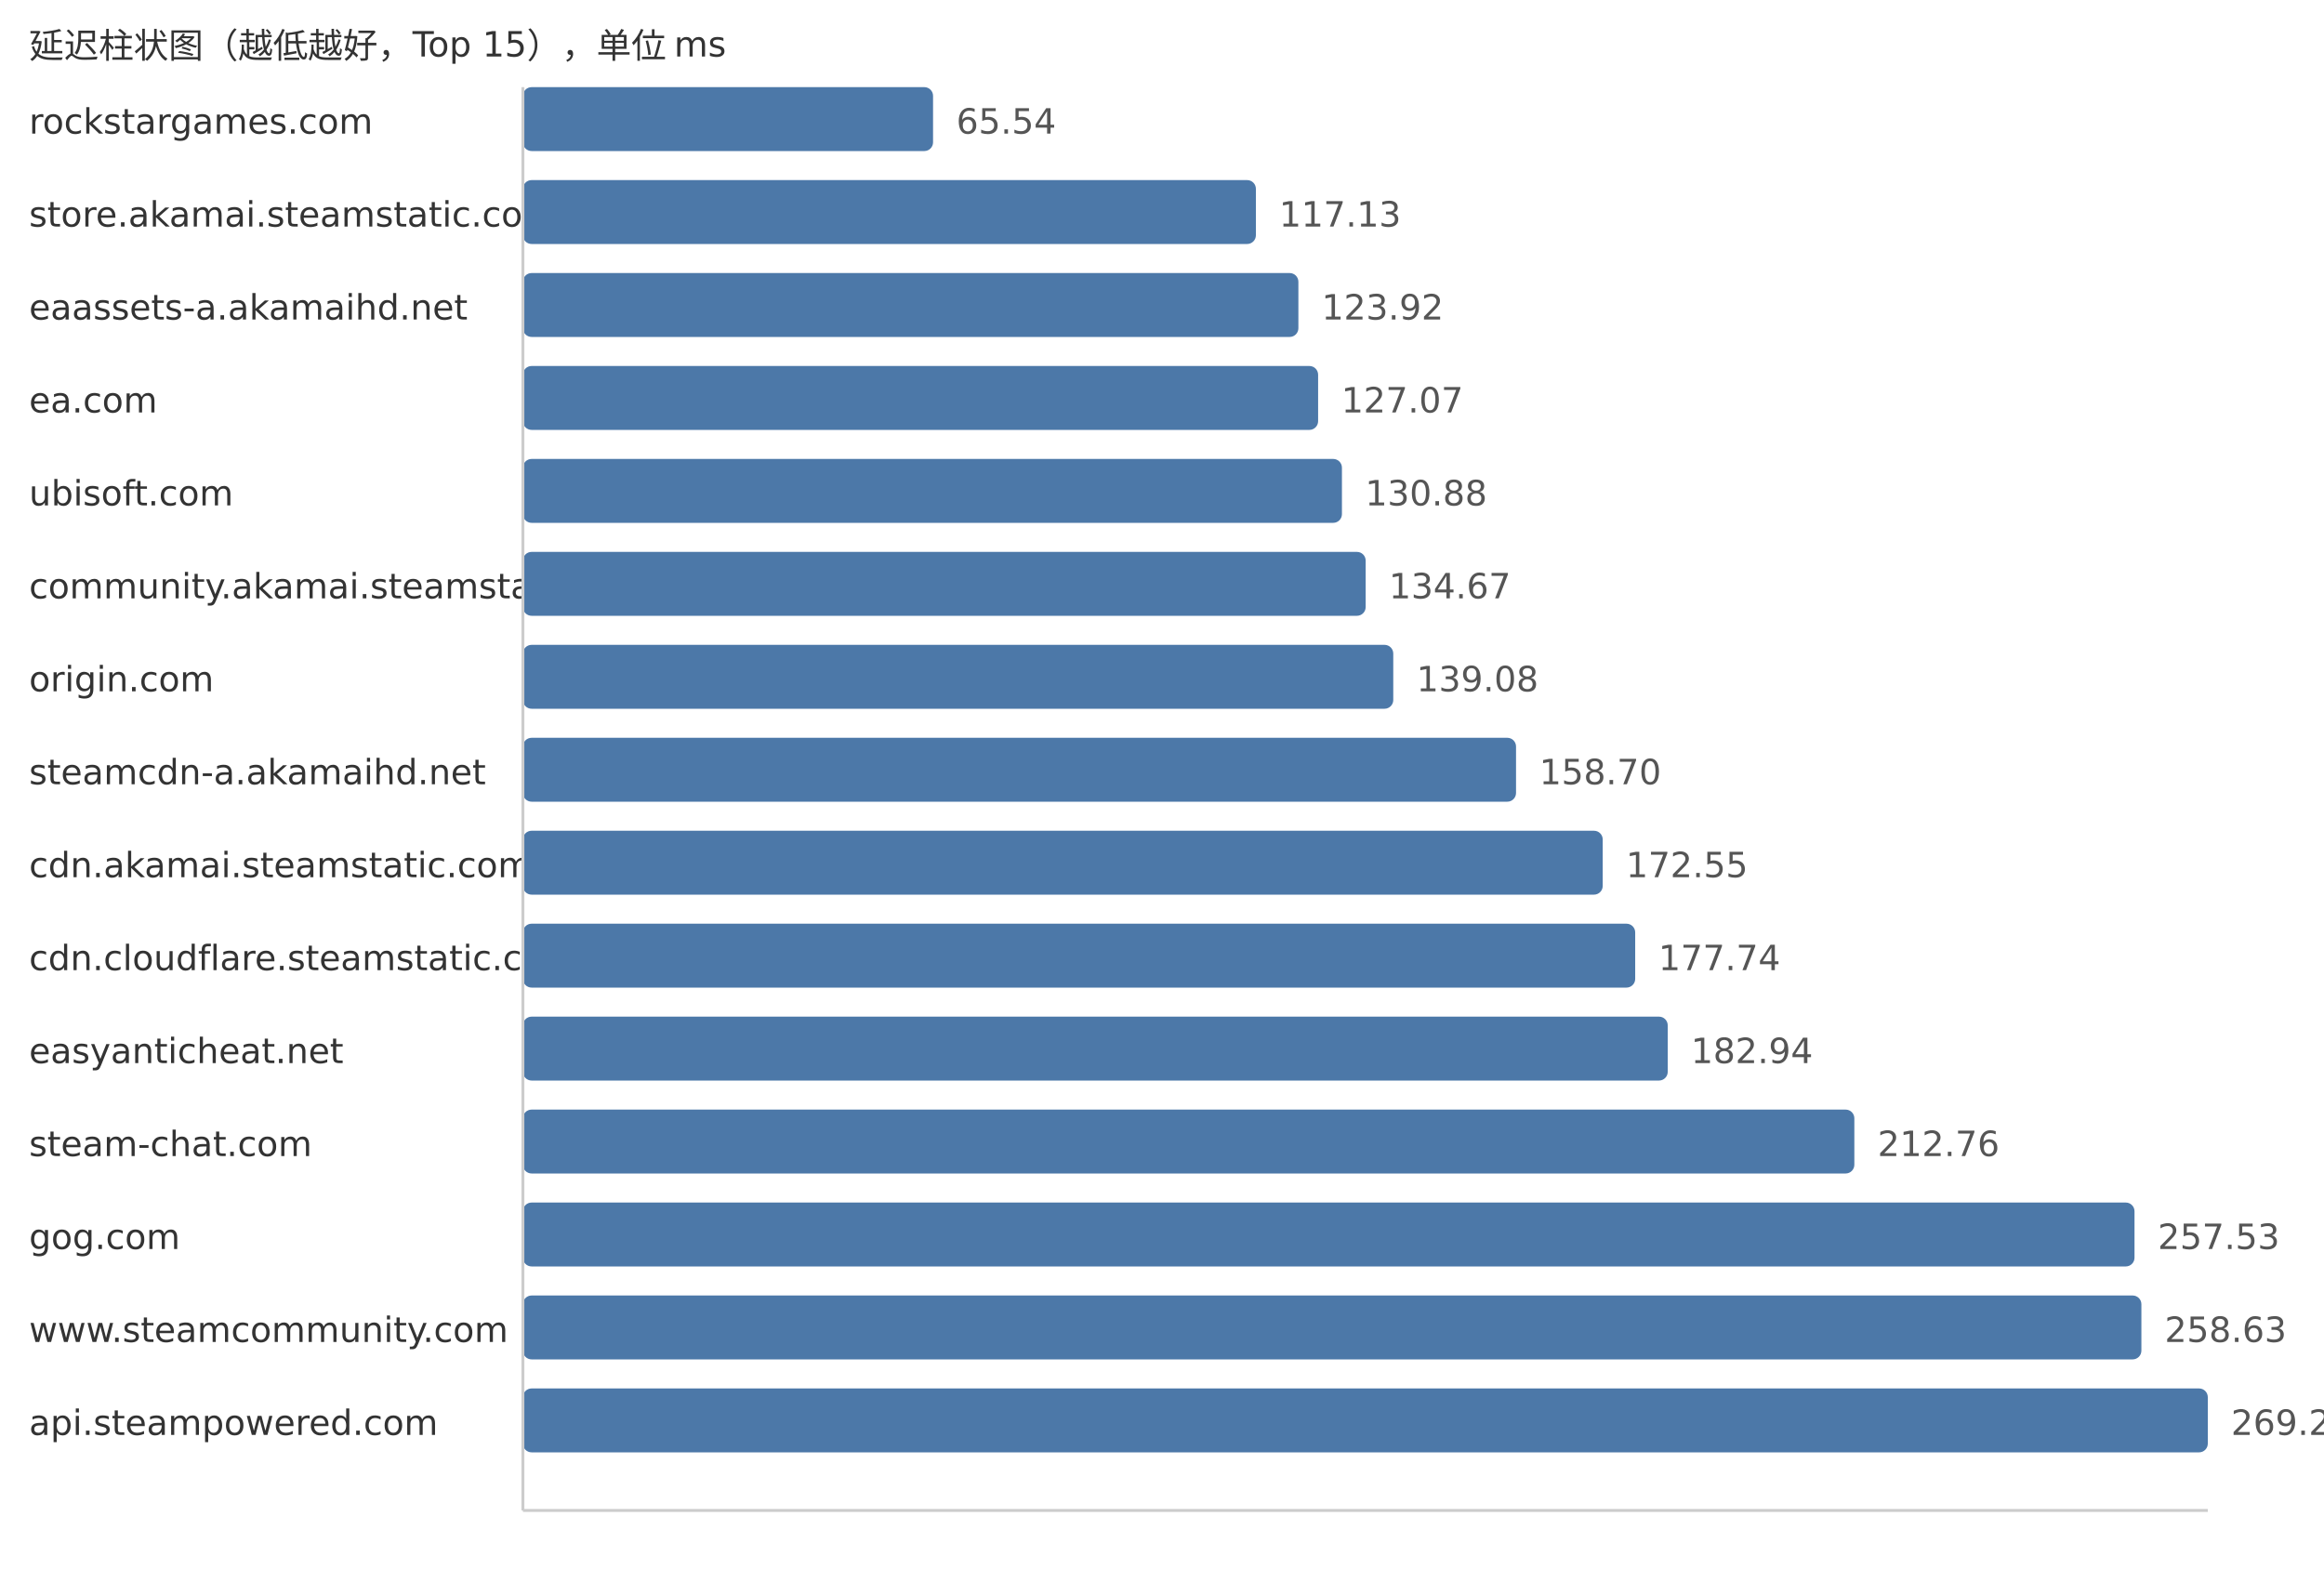
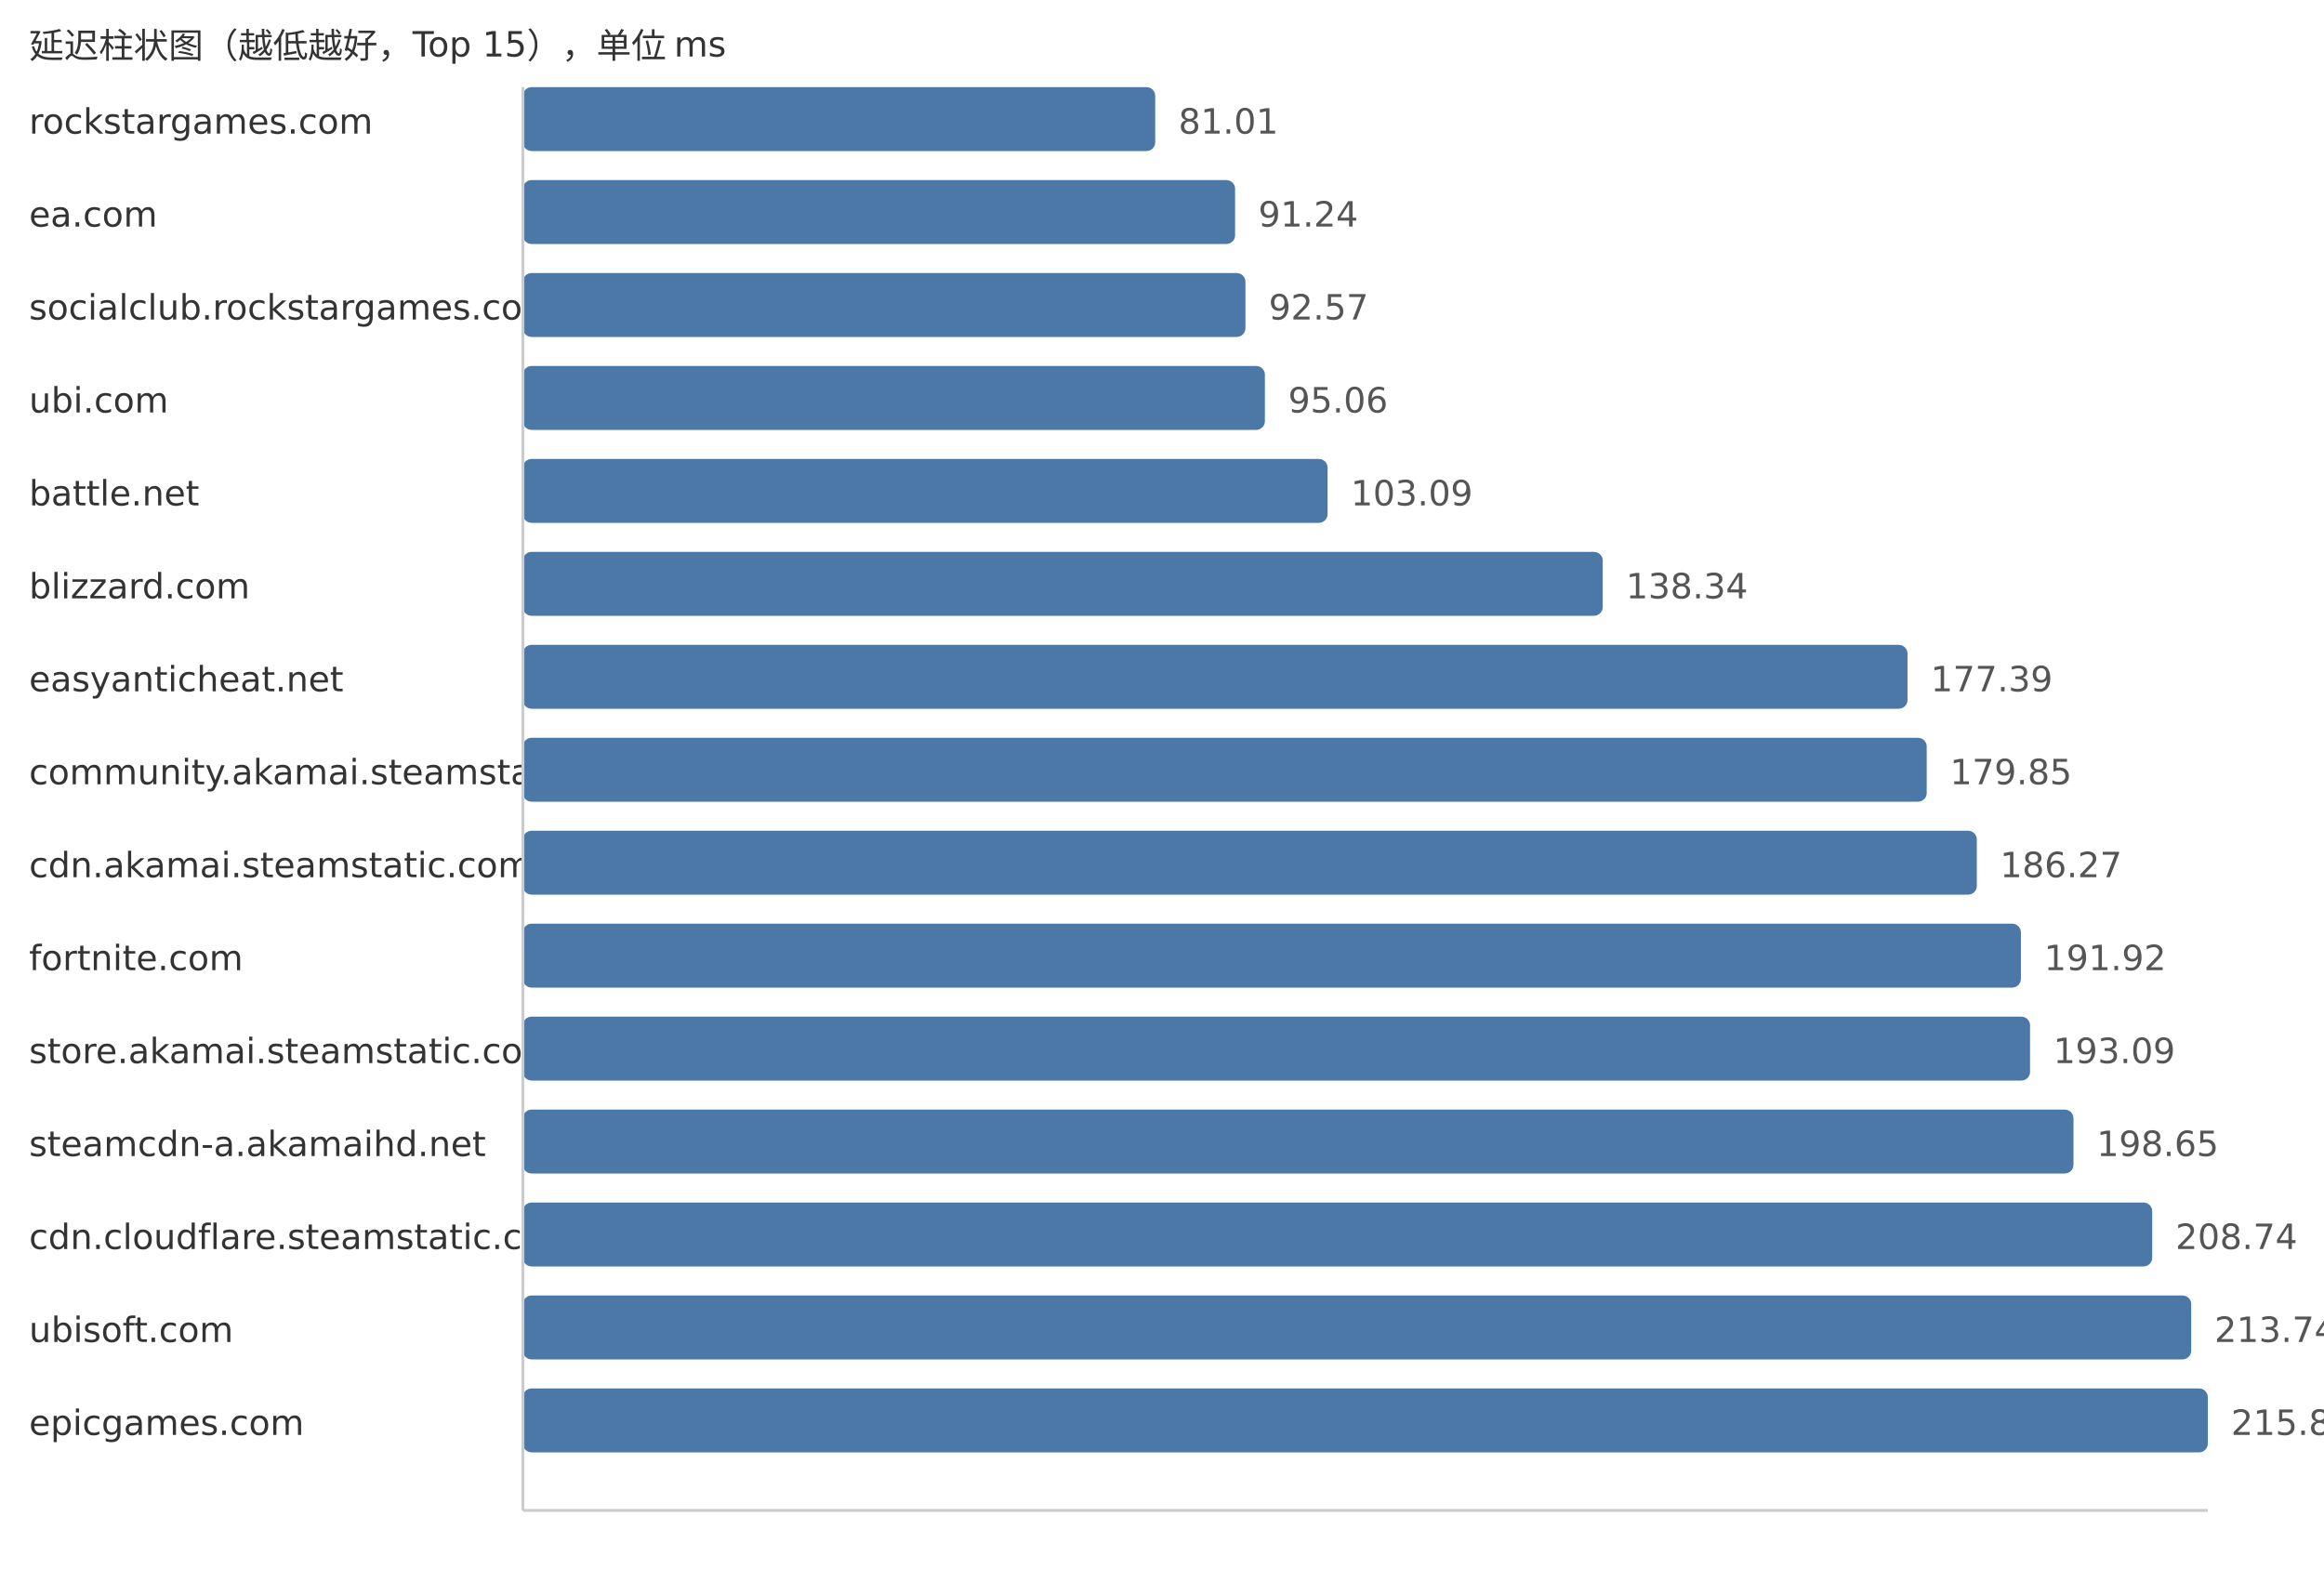
<svg xmlns="http://www.w3.org/2000/svg" width="800" height="540">
  <style> .label{font-family:DejaVu Sans,Verdana,Geneva,sans-serif;font-size:12px;fill:#333} .value{font-family:DejaVu Sans,Verdana,Geneva,sans-serif;font-size:12px;fill:#555} </style>
  <text x="10" y="20" class="label">延迟柱状图（越低越好，Top 15），单位 ms</text>
  <text x="10" y="46" class="label">rockstargames.com</text>
-   <rect x="180" y="30" width="141.19" height="22" fill="#4c78a8" rx="3" />
-   <text x="329.19" y="46" class="value">65.54</text>
-   <text x="10" y="78" class="label">store.akamai.steamstatic.com</text>
-   <rect x="180" y="62" width="252.32" height="22" fill="#4c78a8" rx="3" />
-   <text x="440.32" y="78" class="value">117.13</text>
-   <text x="10" y="110" class="label">eaassets-a.akamaihd.net</text>
-   <rect x="180" y="94" width="266.95" height="22" fill="#4c78a8" rx="3" />
-   <text x="454.95" y="110" class="value">123.92</text>
-   <text x="10" y="142" class="label">ea.com</text>
-   <rect x="180" y="126" width="273.74" height="22" fill="#4c78a8" rx="3" />
-   <text x="461.74" y="142" class="value">127.07</text>
-   <text x="10" y="174" class="label">ubisoft.com</text>
-   <rect x="180" y="158" width="281.94" height="22" fill="#4c78a8" rx="3" />
-   <text x="469.94" y="174" class="value">130.88</text>
-   <text x="10" y="206" class="label">community.akamai.steamstatic.com</text>
-   <rect x="180" y="190" width="290.11" height="22" fill="#4c78a8" rx="3" />
-   <text x="478.11" y="206" class="value">134.67</text>
-   <text x="10" y="238" class="label">origin.com</text>
-   <rect x="180" y="222" width="299.61" height="22" fill="#4c78a8" rx="3" />
-   <text x="487.61" y="238" class="value">139.08</text>
-   <text x="10" y="270" class="label">steamcdn-a.akamaihd.net</text>
-   <rect x="180" y="254" width="341.87" height="22" fill="#4c78a8" rx="3" />
-   <text x="529.87" y="270" class="value">158.70</text>
+   <rect x="180" y="30" width="217.67" height="22" fill="#4c78a8" rx="3" />
+   <text x="405.67" y="46" class="value">81.01</text>
+   <text x="10" y="78" class="label">ea.com</text>
+   <rect x="180" y="62" width="245.16" height="22" fill="#4c78a8" rx="3" />
+   <text x="433.16" y="78" class="value">91.24</text>
+   <text x="10" y="110" class="label">socialclub.rockstargames.com</text>
+   <rect x="180" y="94" width="248.73" height="22" fill="#4c78a8" rx="3" />
+   <text x="436.73" y="110" class="value">92.57</text>
+   <text x="10" y="142" class="label">ubi.com</text>
+   <rect x="180" y="126" width="255.42" height="22" fill="#4c78a8" rx="3" />
+   <text x="443.42" y="142" class="value">95.06</text>
+   <text x="10" y="174" class="label">battle.net</text>
+   <rect x="180" y="158" width="277.0" height="22" fill="#4c78a8" rx="3" />
+   <text x="465.0" y="174" class="value">103.09</text>
+   <text x="10" y="206" class="label">blizzard.com</text>
+   <rect x="180" y="190" width="371.71" height="22" fill="#4c78a8" rx="3" />
+   <text x="559.71" y="206" class="value">138.34</text>
+   <text x="10" y="238" class="label">easyanticheat.net</text>
+   <rect x="180" y="222" width="476.63" height="22" fill="#4c78a8" rx="3" />
+   <text x="664.63" y="238" class="value">177.39</text>
+   <text x="10" y="270" class="label">community.akamai.steamstatic.com</text>
+   <rect x="180" y="254" width="483.24" height="22" fill="#4c78a8" rx="3" />
+   <text x="671.24" y="270" class="value">179.85</text>
  <text x="10" y="302" class="label">cdn.akamai.steamstatic.com</text>
-   <rect x="180" y="286" width="371.71" height="22" fill="#4c78a8" rx="3" />
-   <text x="559.71" y="302" class="value">172.55</text>
-   <text x="10" y="334" class="label">cdn.cloudflare.steamstatic.com</text>
-   <rect x="180" y="318" width="382.89" height="22" fill="#4c78a8" rx="3" />
-   <text x="570.89" y="334" class="value">177.74</text>
-   <text x="10" y="366" class="label">easyanticheat.net</text>
-   <rect x="180" y="350" width="394.09" height="22" fill="#4c78a8" rx="3" />
-   <text x="582.09" y="366" class="value">182.94</text>
-   <text x="10" y="398" class="label">steam-chat.com</text>
-   <rect x="180" y="382" width="458.33" height="22" fill="#4c78a8" rx="3" />
-   <text x="646.33" y="398" class="value">212.76</text>
-   <text x="10" y="430" class="label">gog.com</text>
-   <rect x="180" y="414" width="554.77" height="22" fill="#4c78a8" rx="3" />
-   <text x="742.77" y="430" class="value">257.53</text>
-   <text x="10" y="462" class="label">www.steamcommunity.com</text>
-   <rect x="180" y="446" width="557.14" height="22" fill="#4c78a8" rx="3" />
-   <text x="745.14" y="462" class="value">258.63</text>
-   <text x="10" y="494" class="label">api.steampowered.com</text>
+   <rect x="180" y="286" width="500.49" height="22" fill="#4c78a8" rx="3" />
+   <text x="688.49" y="302" class="value">186.27</text>
+   <text x="10" y="334" class="label">fortnite.com</text>
+   <rect x="180" y="318" width="515.67" height="22" fill="#4c78a8" rx="3" />
+   <text x="703.67" y="334" class="value">191.92</text>
+   <text x="10" y="366" class="label">store.akamai.steamstatic.com</text>
+   <rect x="180" y="350" width="518.82" height="22" fill="#4c78a8" rx="3" />
+   <text x="706.82" y="366" class="value">193.09</text>
+   <text x="10" y="398" class="label">steamcdn-a.akamaihd.net</text>
+   <rect x="180" y="382" width="533.76" height="22" fill="#4c78a8" rx="3" />
+   <text x="721.76" y="398" class="value">198.65</text>
+   <text x="10" y="430" class="label">cdn.cloudflare.steamstatic.com</text>
+   <rect x="180" y="414" width="560.87" height="22" fill="#4c78a8" rx="3" />
+   <text x="748.87" y="430" class="value">208.74</text>
+   <text x="10" y="462" class="label">ubisoft.com</text>
+   <rect x="180" y="446" width="574.3" height="22" fill="#4c78a8" rx="3" />
+   <text x="762.3" y="462" class="value">213.74</text>
+   <text x="10" y="494" class="label">epicgames.com</text>
  <rect x="180" y="478" width="580.0" height="22" fill="#4c78a8" rx="3" />
-   <text x="768.0" y="494" class="value">269.24</text>
+   <text x="768.0" y="494" class="value">215.86</text>
  <line x1="180" y1="30" x2="180" y2="520" stroke="#ccc" />
  <line x1="180" y1="520" x2="760" y2="520" stroke="#ccc" />
</svg>
